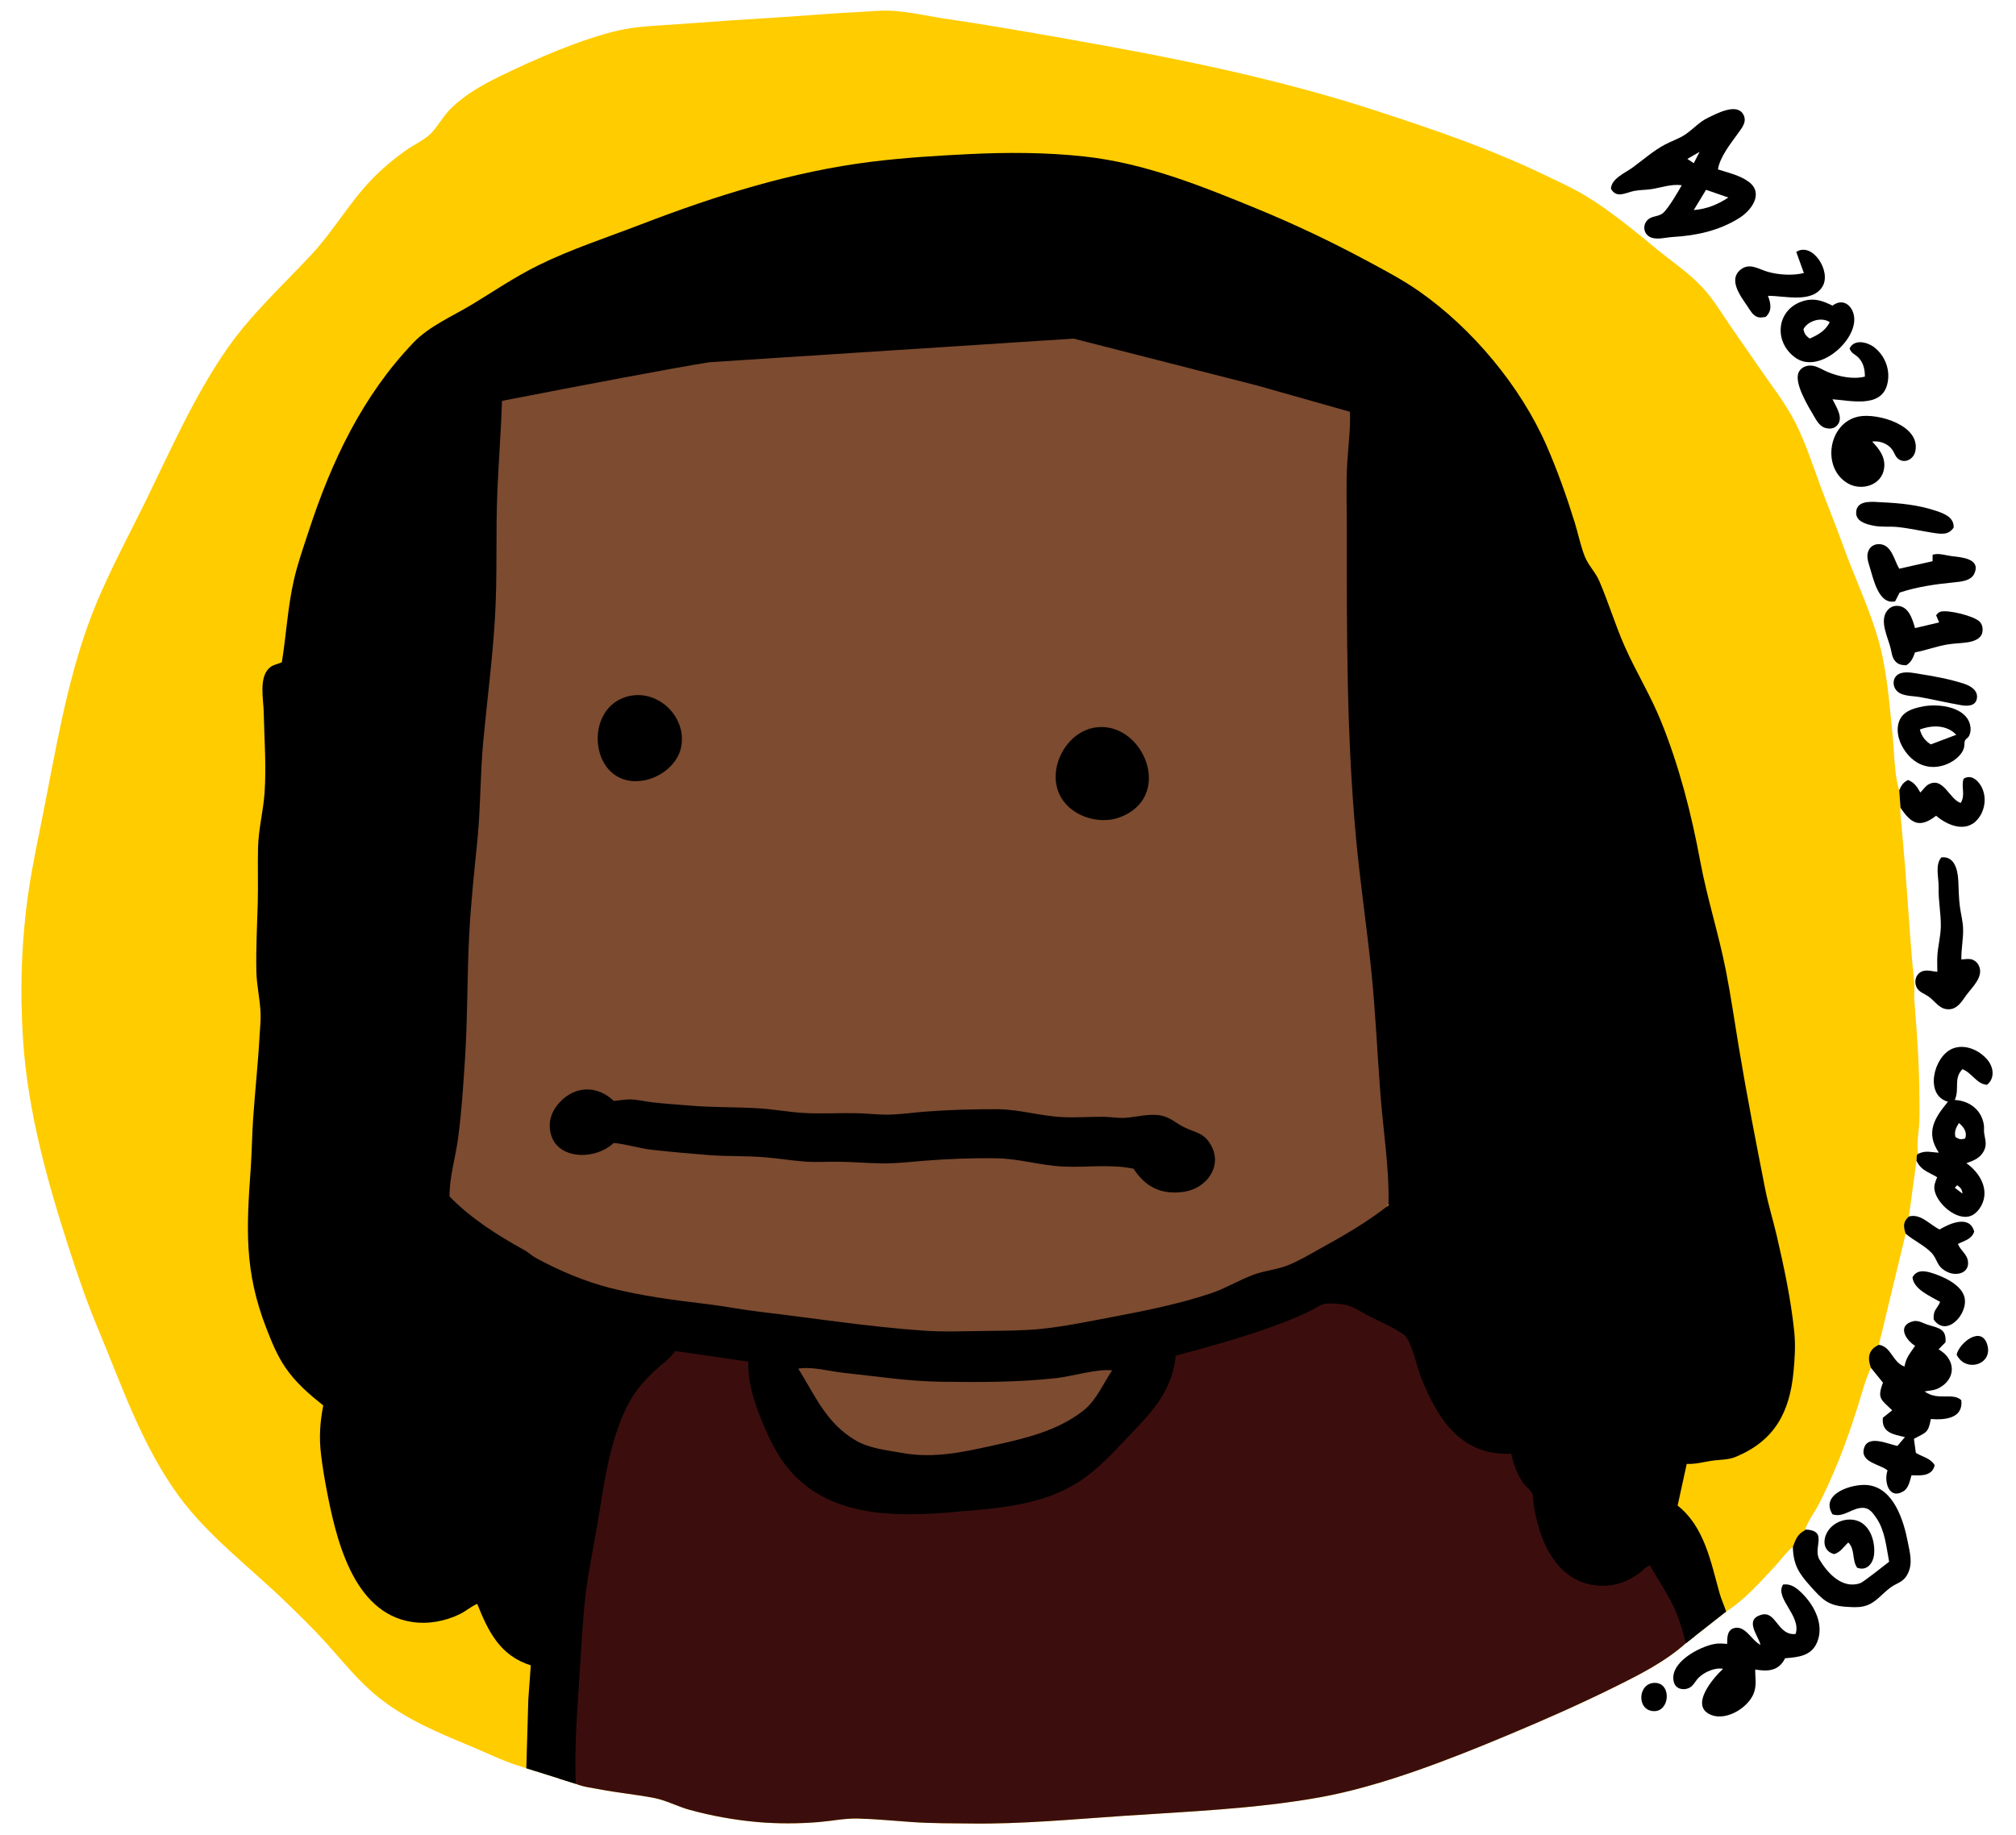
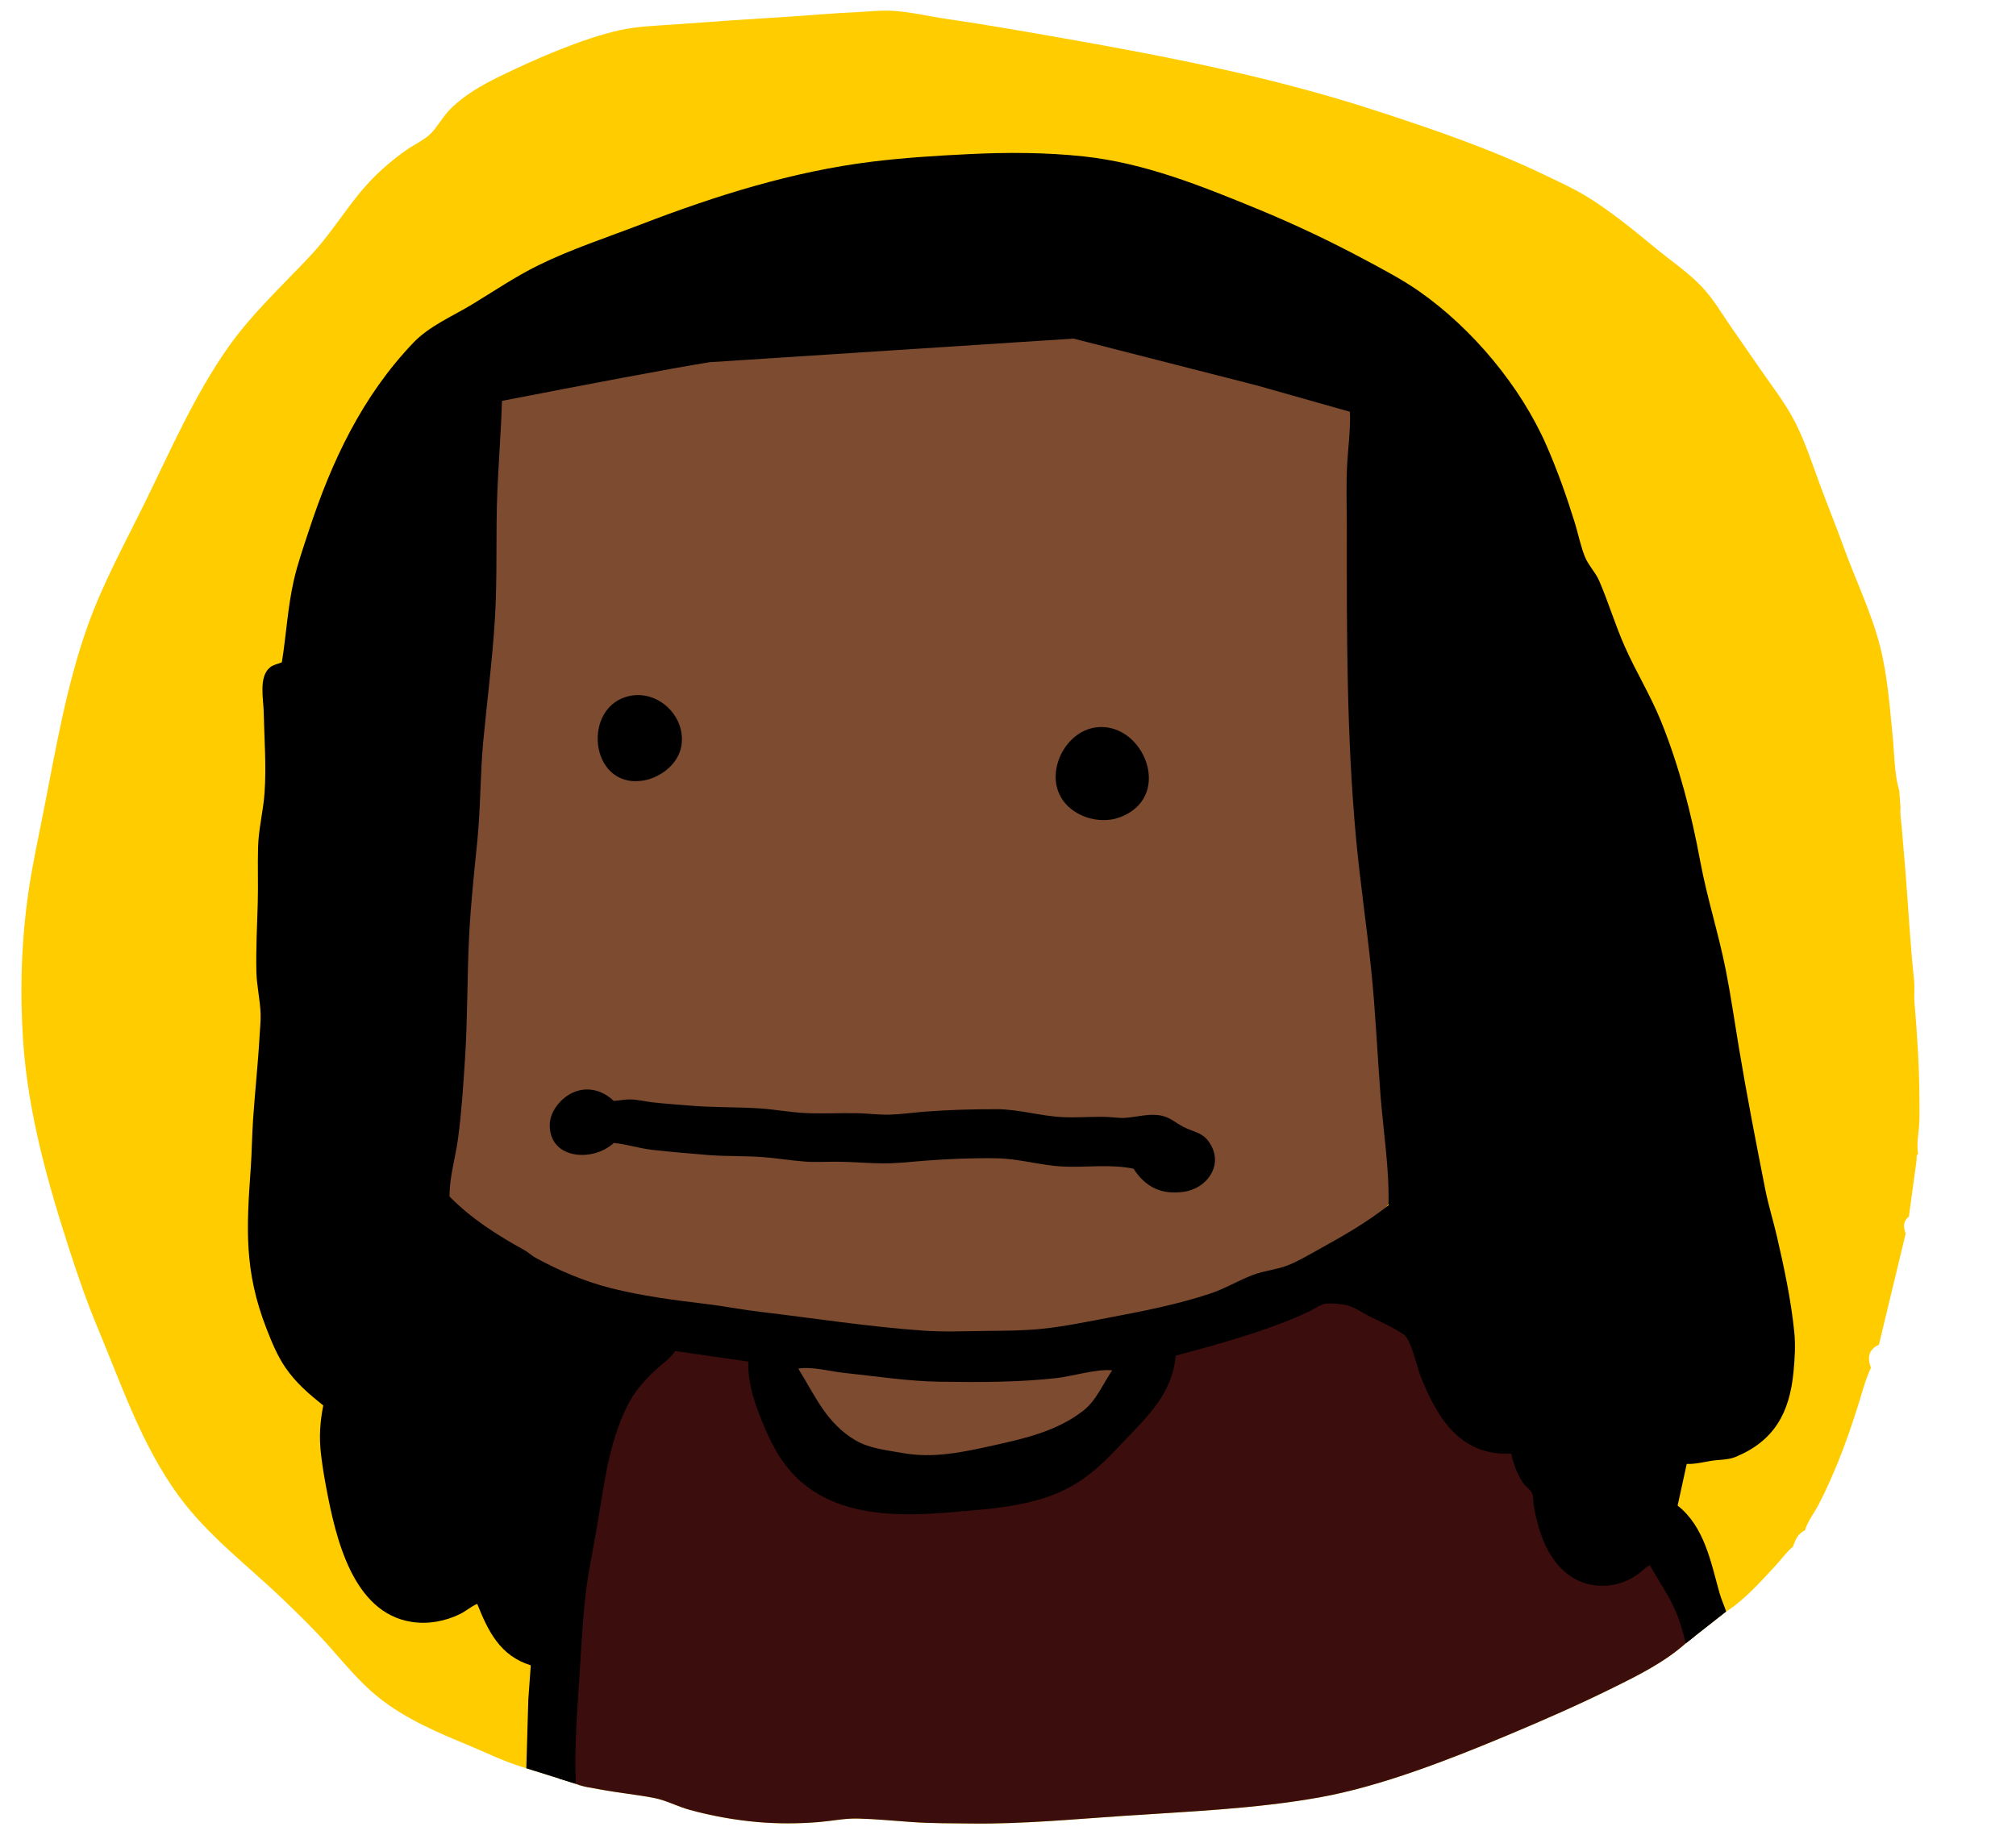
<svg xmlns="http://www.w3.org/2000/svg" width="1148" height="1045" viewBox="0 0 1148 1045">
  <defs>
-     <clipPath id="clip-path-2">
+     <clipPath id="clip-path-1">
      <path d="M488.5 6.87 C494.86 6.59 501.11 5.8 507.5 6.13 C518.25 6.67 528.89 9.31 539.51 10.85 C561.58 14.06 583.58 17.93 605.55 21.79 C665.36 32.31 724.77 43.93 782.66 62.76 C815.79 73.53 848.31 84.59 879.75 99.73 C887.53 103.48 895.54 107.09 902.95 111.55 C916.68 119.82 931.11 131.74 943.54 141.97 C952.3 149.18 961.87 155.5 969.6 163.88 C975.61 170.39 980.16 178.05 985.13 185.34 C990.39 193.06 995.83 200.64 1001.08 208.37 C1008.38 219.09 1016.64 229.37 1022.49 241.01 C1028.12 252.22 1032.09 264.41 1036.4 276.18 C1040.57 287.58 1045.25 298.79 1049.34 310.22 C1056.27 329.59 1065.71 348.68 1070.73 368.67 C1074.85 385.08 1076.09 402.69 1077.79 419.5 C1078.77 429.2 1078.65 440.91 1081.49 450.15 C1081.74 453.45 1081.99 456.75 1082.24 460.05 C1081.89 463.6 1082.57 466.95 1082.86 470.5 C1083.53 478.5 1084.25 486.5 1084.9 494.5 C1086.65 515.83 1087.7 537.29 1089.97 558.52 C1090.39 562.47 1089.83 566.53 1090.16 570.5 C1091.72 589.09 1092.96 607.82 1093.01 626.5 C1093.03 631.48 1093.19 636.53 1092.8 641.5 C1092.38 646.71 1091.32 652.04 1092.25 657.15 C1092 657.43 1091.75 657.72 1091.5 658 C1091.45 659.03 1091.39 660.06 1091.34 661.09 C1089.89 671.69 1088.45 682.29 1087 692.88 C1083.57 695.84 1083.81 698.61 1085.16 702.66 C1080.08 723.75 1075 744.85 1069.92 765.94 C1064.03 768.54 1063.22 773.3 1065.38 779.03 C1062.07 786.16 1060.18 793.9 1057.79 801.37 C1054.46 811.78 1050.92 822.22 1046.81 832.34 C1043.4 840.71 1039.71 849.03 1035.54 857.05 C1033.14 861.67 1029.53 866.23 1027.97 871.14 C1027.97 871.26 1027.97 871.38 1027.96 871.5 C1023.53 873.73 1022.65 876.55 1020.93 880.99 C1017.31 883.88 1014.34 888.21 1011.13 891.65 C1002.61 900.79 993.55 911.14 982.95 917.9 C975.3 923.9 967.65 929.9 960 935.91 C947.77 946.77 933.21 954.01 918.69 961.2 C899.01 970.93 878.94 979.75 858.7 988.22 C825.75 1002 786.46 1017.45 751.39 1023.71 C714.47 1030.29 676.88 1031.74 639.5 1034.26 C611 1036.18 582.11 1038.93 553.5 1038.6 C542.22 1038.47 530.76 1038.54 519.5 1037.78 C509.19 1037.09 498.84 1036.02 488.5 1035.76 C481.13 1035.58 473.82 1037.13 466.5 1037.75 C455.13 1038.72 442.86 1038.76 431.5 1037.77 C418.35 1036.62 405.34 1034.27 392.61 1030.78 C385.89 1028.93 379.28 1025.36 372.48 1024.04 C362.23 1022.06 351.76 1021.09 341.48 1019.13 C336.95 1018.27 332.15 1017.77 327.88 1015.98 C318.49 1013.04 309.1 1010.09 299.71 1007.15 C298.18 1006.65 296.64 1006.15 295.1 1005.65 C285.67 1002.6 276.44 998.06 267.27 994.25 C249.26 986.77 231.05 979.14 215.68 966.86 C204.47 957.91 195.72 946.88 186.2 936.28 C178.48 927.7 170.19 919.63 161.88 911.62 C141.66 892.12 118.3 874.69 101.64 851.83 C80.73 823.14 69.34 789.15 55.78 756.71 C49.74 742.27 44.62 727.5 39.8 712.63 C27.09 673.42 15.91 633.83 13.14 592.5 C11.25 564.26 12.18 535.57 16.28 507.55 C18.51 492.36 21.77 477.43 24.74 462.39 C31.85 426.4 37.75 390.36 50.22 355.67 C58.92 331.46 71.63 308.49 82.92 285.42 C97.32 255.98 110.8 225.14 129.65 198.19 C143.26 178.73 161.29 162.25 177.43 144.92 C189.77 131.67 198.75 115.75 211.2 102.7 C217.21 96.4 224.05 90.65 231.15 85.62 C235.37 82.64 240.5 80.29 244.39 76.93 C248.4 73.46 252.17 66.32 256.52 62.02 C264.52 54.11 274.17 48.59 284.2 43.67 C303.99 33.98 331.28 22.02 352.61 17.26 C363.72 14.79 375.19 14.61 386.5 13.75 C405.5 12.31 424.49 11.03 443.5 9.88 C458.51 8.98 473.46 7.55 488.5 6.87 Z" />
    </clipPath>
  </defs>
  <g id="Layer_1" data-name="Layer 1">
-     <g clip-path="url(#clip-path-2)">
+     <g clip-path="url(#clip-path-1)">
      <path d="M488.5 6.87 C494.86 6.59 501.11 5.8 507.5 6.13 C518.25 6.67 528.89 9.31 539.51 10.85 C561.58 14.06 583.58 17.93 605.55 21.79 C665.36 32.31 724.77 43.93 782.66 62.76 C815.79 73.53 848.31 84.59 879.75 99.73 C887.53 103.48 895.54 107.09 902.95 111.55 C916.68 119.82 931.11 131.74 943.54 141.97 C952.3 149.18 961.87 155.5 969.6 163.88 C975.61 170.39 980.16 178.05 985.13 185.34 C990.39 193.06 995.83 200.64 1001.08 208.37 C1008.38 219.09 1016.64 229.37 1022.49 241.01 C1028.12 252.22 1032.09 264.41 1036.4 276.18 C1040.57 287.58 1045.25 298.79 1049.34 310.22 C1056.27 329.59 1065.71 348.68 1070.73 368.67 C1074.85 385.08 1076.09 402.69 1077.79 419.5 C1078.77 429.2 1078.65 440.91 1081.49 450.15 C1081.74 453.45 1081.99 456.75 1082.24 460.05 C1081.89 463.6 1082.57 466.95 1082.86 470.5 C1083.53 478.5 1084.25 486.5 1084.9 494.5 C1086.65 515.83 1087.7 537.29 1089.97 558.52 C1090.39 562.47 1089.83 566.53 1090.16 570.5 C1091.72 589.09 1092.96 607.82 1093.01 626.5 C1093.03 631.48 1093.19 636.53 1092.8 641.5 C1092.38 646.71 1091.32 652.04 1092.25 657.15 C1092 657.43 1091.75 657.72 1091.5 658 C1091.45 659.03 1091.39 660.06 1091.34 661.09 C1089.89 671.69 1088.45 682.29 1087 692.88 C1083.57 695.84 1083.81 698.61 1085.16 702.66 C1080.08 723.75 1075 744.85 1069.92 765.94 C1064.03 768.54 1063.22 773.3 1065.38 779.03 C1062.07 786.16 1060.18 793.9 1057.79 801.37 C1054.46 811.78 1050.92 822.22 1046.81 832.34 C1043.4 840.71 1039.71 849.03 1035.54 857.05 C1033.14 861.67 1029.53 866.23 1027.97 871.14 C1027.97 871.26 1027.97 871.38 1027.96 871.5 C1023.53 873.73 1022.65 876.55 1020.93 880.99 C1017.31 883.88 1014.34 888.21 1011.13 891.65 C1002.61 900.79 993.55 911.14 982.95 917.9 C975.3 923.9 967.65 929.9 960 935.91 C947.77 946.77 933.21 954.01 918.69 961.2 C899.01 970.93 878.94 979.75 858.7 988.22 C825.75 1002 786.46 1017.45 751.39 1023.71 C714.47 1030.29 676.88 1031.74 639.5 1034.26 C611 1036.18 582.11 1038.93 553.5 1038.6 C542.22 1038.47 530.76 1038.54 519.5 1037.78 C509.19 1037.09 498.84 1036.02 488.5 1035.76 C481.13 1035.58 473.82 1037.13 466.5 1037.75 C455.13 1038.72 442.86 1038.76 431.5 1037.77 C418.35 1036.62 405.34 1034.27 392.61 1030.78 C385.89 1028.93 379.28 1025.36 372.48 1024.04 C362.23 1022.06 351.76 1021.09 341.48 1019.13 C336.95 1018.27 332.15 1017.77 327.88 1015.98 C318.49 1013.04 309.1 1010.09 299.71 1007.15 C298.18 1006.65 296.64 1006.15 295.1 1005.65 C285.67 1002.6 276.44 998.06 267.27 994.25 C249.26 986.77 231.05 979.14 215.68 966.86 C204.47 957.91 195.72 946.88 186.2 936.28 C178.48 927.7 170.19 919.63 161.88 911.62 C141.66 892.12 118.3 874.69 101.64 851.83 C80.73 823.14 69.34 789.15 55.78 756.71 C49.74 742.27 44.62 727.5 39.8 712.63 C27.09 673.42 15.91 633.83 13.14 592.5 C11.25 564.26 12.18 535.57 16.28 507.55 C18.51 492.36 21.77 477.43 24.74 462.39 C31.85 426.4 37.75 390.36 50.22 355.67 C58.92 331.46 71.63 308.49 82.92 285.42 C97.32 255.98 110.8 225.14 129.65 198.19 C143.26 178.73 161.29 162.25 177.43 144.92 C189.77 131.67 198.75 115.75 211.2 102.7 C217.21 96.4 224.05 90.65 231.15 85.62 C235.37 82.64 240.5 80.29 244.39 76.93 C248.4 73.46 252.17 66.32 256.52 62.02 C264.52 54.11 274.17 48.59 284.2 43.67 C303.99 33.98 331.28 22.02 352.61 17.26 C363.72 14.79 375.19 14.61 386.5 13.75 C405.5 12.31 424.49 11.03 443.5 9.88 C458.51 8.98 473.46 7.55 488.5 6.87 Z" fill="#ffcc00" />
      <g>
        <path d="M318.53 994.25 L318.53 1045 L983.5 1055.562 L961.87 913.5 L809.15 720.71 L674.44 678.75 L387.88 717.852 L322.91 782.822 L318.53 1010.816" fill="#3b0e0d" stroke="#3b0e0d" stroke-width="0.25" stroke-miterlimit="10" />
        <path d="M285.67 733.65 L177.43 634.82 L260.82 192.85 L443.5 108.76 L616.91 108.76 L799.35 179.88 L855.422 590.372 L751.206 743.826 L645.5 768.5 L632.58 818.5 L547.737 860.809 L477.5 844.35 L448.04 787.5 L425.04 764.5 Z" fill="#7c4b30" />
      </g>
    </g>
    <path d="M551.5 87.79 C573.44 86.7 595.66 86.75 617.5 89.13 C651.75 92.86 683.96 105.82 715.65 118.84 C737.01 127.61 757.77 137.47 778.12 148.39 C788.38 153.9 798.81 159.38 808.36 166.08 C838.47 187.2 865.89 220 880.67 253.79 C886.9 268.05 892.16 282.86 896.75 297.7 C898.72 304.05 900.02 310.88 902.49 317.04 C904.44 321.93 908.52 325.89 910.65 330.81 C915.97 343.11 919.77 356 925.23 368.28 C931.61 382.65 939.89 396.07 945.81 410.67 C956.17 436.18 963.17 463.48 968.17 490.46 C972.06 511.41 978.63 531.68 982.75 552.56 C985.63 567.13 987.73 581.85 990.16 596.46 C994.65 623.48 999.9 650.5 1005.22 677.45 C1006.97 686.3 1009.68 694.92 1011.73 703.69 C1015.93 721.79 1019.83 740.06 1021.73 758.53 C1022.51 766.15 1022.03 773.93 1021.29 781.52 C1019.04 804.63 1010.41 820.64 988.32 829.8 C984.02 831.58 979.05 831.31 974.5 832.02 C969.67 832.77 965.46 833.99 960.5 833.77 C958.77 841.68 957.04 849.59 955.31 857.5 C970.61 869.59 974.23 889.72 979.19 907.39 C980.19 910.97 981.82 914.36 982.95 917.9 C975.3 923.9 967.65 929.9 960 935.91 C958.28 929.46 956.53 922.83 953.78 916.71 C949.81 907.91 944.19 899.9 939.5 891.48 C937 892.58 935.19 894.77 932.91 896.44 C928.27 899.84 922.24 902.41 916.5 902.98 C894.72 905.15 881.93 889.36 876.31 870.24 C874.99 865.74 873.92 861.09 873.24 856.45 C872.98 854.64 873.26 852.51 872.58 850.8 C871.68 848.52 868.53 846.49 867.13 844.35 C863.71 839.14 861.93 833.9 860.5 827.94 C831.81 829.27 818.66 808.15 809.15 784.38 C806.83 778.58 803.71 763.14 799.35 760.11 C793.12 755.77 785.9 752.81 779.15 749.37 C775.4 747.46 771.23 744.47 767.14 743.45 C763.85 742.63 758.84 742.23 755.46 742.43 C752.43 742.62 748.85 745.3 746.14 746.61 C740.65 749.25 735 751.65 729.31 753.81 C709.77 761.2 689.62 766.74 669.5 772.14 C667.47 794.08 653.39 806.71 639.22 821.73 C630.66 830.81 622.19 839.48 611.32 845.83 C591 857.69 566.36 859.2 543.5 861.17 C509.83 864.07 471.15 864.5 448.04 835.41 C441.29 826.91 436.77 816.71 432.81 806.68 C428.77 796.45 425.84 786.58 426.11 775.5 C412.24 773.49 398.37 771.49 384.5 769.48 C381.49 773.97 376.93 776.88 373.04 780.53 C366.55 786.61 361.23 792.69 357.22 800.7 C346.4 822.36 343.86 846.95 339.79 870.45 C337.48 883.8 334.67 897.01 333.2 910.51 C331.54 925.79 330.88 941.16 329.85 956.5 C328.52 976.36 327.08 996.07 327.88 1015.98 C318.49 1013.04 309.1 1010.09 299.71 1007.15 C300.09 994.08 300.47 981.02 300.85 967.95 C301.32 961.47 301.78 954.98 302.25 948.5 C284.88 943.08 278.1 929.44 271.76 913.5 C268.35 914.87 265.26 917.7 261.82 919.36 C253.42 923.41 243.86 925.21 234.55 923.79 C200.62 918.61 191.1 875.38 185.82 847.55 C184.62 841.22 183.59 834.91 182.82 828.51 C181.64 818.82 182.18 810.01 184.09 800.5 C175.97 794.02 168.49 787.62 162.55 778.94 C157.85 772.08 154.75 764.42 151.75 756.72 C139 723.99 140.33 699.8 142.77 665.5 C143.43 656.18 143.49 646.82 144.12 637.5 C145.21 621.5 146.96 605.52 147.85 589.5 C148.07 585.55 148.52 581.45 148.4 577.5 C148.16 569.49 146.18 561.57 146 553.5 C145.71 540.45 146.39 527.52 146.77 514.5 C147.08 503.84 146.65 493.17 146.95 482.5 C147.24 472.04 149.94 461.85 150.66 451.46 C151.71 436.28 150.49 420.7 150.17 405.5 C150.02 398.13 147.22 385.56 153.7 380.17 C155.67 378.53 158.23 378.2 160.5 377.24 C163 361.74 163.8 346.03 167.28 330.67 C169.46 321.05 172.75 311.77 175.82 302.4 C188.77 262.75 206.38 225.46 235.53 195.04 C244.51 185.68 257.82 180.05 268.84 173.38 C281.22 165.87 293.58 157.47 306.57 151.09 C325.35 141.85 345.74 135.22 365.25 127.71 C407.45 111.46 451.54 97.62 496.5 92.09 C514.81 89.83 533.03 88.7 551.5 87.79 Z M611.32 192.85 L404.074 206.297 C382.395 209.751 331.143 219.516 285.862 228.309 C285.311 245.39 283.954 262.463 283.23 279.5 C282.2 303.82 283.32 328.19 281.82 352.5 C280.38 375.91 277.35 399.18 275.16 422.5 C273.42 441.11 273.7 459.92 271.85 478.5 C270.06 496.43 268.1 514.47 267.17 532.5 C265.96 555.82 266.33 579.21 264.83 602.5 C263.84 617.85 262.87 633.24 260.82 648.49 C259.36 659.43 255.86 670.44 256 681.5 C268.29 694.04 283.32 703.63 298.55 711.98 C300.87 713.25 302.72 715.16 305.07 716.43 C318.38 723.71 333.05 729.93 347.78 733.65 C365.6 738.14 383.78 740.51 402 742.68 C412.19 743.89 422.29 745.91 432.5 747.12 C463.52 750.8 494.39 755.65 525.5 757.85 C537.41 758.7 549.57 758.18 561.5 758.04 C572.13 757.91 582.92 757.94 593.49 756.82 C606.64 755.43 619.58 752.71 632.58 750.26 C651.61 746.67 670.88 742.85 689.28 736.72 C697.74 733.9 705.24 729.26 713.54 726.12 C719.99 723.68 726.87 723.21 733.24 720.71 C739.6 718.21 745.73 714.49 751.69 711.2 C765.17 703.75 778.58 696.07 790.65 686.5 C791.29 666.55 787.65 643.63 786.1 623.5 C784.28 599.83 783.28 576.08 780.84 552.5 C778.26 527.51 774.53 502.6 772.2 477.5 C766.74 418.6 766.9 359.62 766.94 300.5 C766.94 288.21 766.45 275.78 767.19 263.5 C767.681 255.405 769.158 243.423 768.716 234.53 L715.65 219.511 Z M358.74 396.35 C375.44 392.98 391.17 408.77 387.88 425.46 C385.85 435.74 375.42 443.4 365.43 444.7 C335.46 448.59 331.28 401.89 358.74 396.35 Z M623.67 414.35 C649.25 410.52 666.97 448.84 642.65 463.15 C639.58 464.96 636.01 466.32 632.46 466.82 C621.17 468.42 608.14 463.02 603.22 452.28 C596.36 437.29 607.31 416.8 623.67 414.35 Z M318.53 628.04 C327.27 618.33 340.08 618.04 349.5 627.04 C352.5 626.89 355.49 626.17 358.5 626.18 C362.85 626.19 367.2 627.34 371.5 627.84 C378.81 628.68 386.17 629.13 393.5 629.75 C406.51 630.85 419.5 630.45 432.5 631.29 C440.87 631.83 449.14 633.39 457.5 633.89 C467.45 634.49 477.53 633.86 487.5 634.02 C494.2 634.13 500.79 635.1 507.5 634.82 C513.85 634.56 520.18 633.67 526.5 633.17 C540.11 632.1 553.85 631.74 567.5 631.76 C580.49 631.77 592.66 635.75 605.5 636.29 C613.14 636.61 620.84 636.02 628.5 636.09 C632.43 636.12 636.56 636.91 640.44 636.69 C647.38 636.31 654.2 634 661.22 635.39 C666.3 636.4 669.4 639.49 673.74 641.75 C680.56 645.31 685.61 644.72 689.82 652.68 C696.2 664.74 686.68 676.89 674.44 678.75 C661.52 680.71 652.35 676.22 645.5 665.66 C632.38 662.89 618.74 665.03 605.5 664.42 C592.64 663.83 580.38 659.91 567.5 659.71 C553.87 659.49 540.08 660.03 526.5 661.1 C518.52 661.73 510.54 662.7 502.5 662.61 C494.17 662.52 485.84 661.76 477.5 661.67 C471.19 661.6 464.85 662.04 458.55 661.6 C450.49 661.03 442.52 659.63 434.5 659.04 C424.2 658.28 413.79 658.68 403.5 657.87 C392.85 657.03 382.13 656.07 371.5 654.91 C364.1 654.11 356.9 651.66 349.5 650.97 C338.05 661.74 313.59 660.6 313.05 641.5 C312.9 636.35 315.15 631.8 318.53 628.04 Z M454.56 779.5 C464.36 795.14 470.39 810.44 487.18 820.36 C495.06 825.02 505 825.96 513.86 827.56 C531.73 830.79 548.29 827.08 565.68 823.26 C583.63 819.31 602.08 815.05 616.91 803.43 C624.34 797.61 628.12 788.08 633.32 780.5 C625.14 779.44 610.44 783.91 601.5 784.91 C579.7 787.35 557.43 787.28 535.5 786.98 C517.11 786.73 498.76 783.83 480.5 781.91 C472.22 781.04 462.73 778.22 454.56 779.5 Z" fill="#000000" />
-     <path d="M972.57 67.09 C977.43 64.76 988.67 58.61 992.54 64.9 C995.16 69.16 992 72.74 989.58 76.11 C985.44 81.89 979.35 89.45 978.27 96.5 C984.03 98.33 990.98 99.91 995.88 103.61 C1004.48 110.1 997.4 119.75 990.62 124.05 C979.07 131.37 966.1 134.2 952.5 134.98 C948.56 135.2 943.18 136.87 939.54 134.96 C936.19 133.21 935.33 129.1 937.54 126.05 C939.96 122.69 944.1 123.73 946.94 121.39 C949.91 118.94 955.63 109.15 957.67 105.5 C951.98 104.68 946.03 106.83 940.41 107.72 C937.15 108.24 933.73 108.11 930.5 108.76 C925.66 109.73 920.54 113.24 917.34 107.5 C917.64 101.64 925.34 98.61 929.79 95.33 C935.69 91 941.45 85.93 947.92 82.44 C951.83 80.33 956.22 78.99 959.92 76.44 C964.28 73.42 967.71 69.42 972.57 67.09 Z M967.82 86.5 C965.5 87.83 963.18 89.17 960.86 90.5 C962.07 91.32 963.29 92.14 964.5 92.96 C965.61 90.81 966.71 88.65 967.82 86.5 Z M971.5 108.11 C969.17 111.95 966.83 115.79 964.5 119.64 C971.91 119.04 978.01 116.58 984.2 112.5 C979.97 111.04 975.73 109.58 971.5 108.11 Z M1022.87 143.5 C1031.91 137.48 1043.15 154.55 1037.75 163.27 C1031.78 172.93 1015.91 168.36 1006.76 168.5 C1008.42 172.91 1009.23 177.06 1005.44 180.5 C1003.55 180.76 1002.03 181.17 1000.21 180.31 C997.86 179.21 996.44 176.44 995.05 174.4 C991.23 168.75 983.56 158.94 991.7 153.18 C996.63 149.69 1001.77 153.44 1006.63 154.81 C1012.85 156.57 1021 157.09 1027.21 155.5 C1025.76 151.5 1024.32 147.5 1022.87 143.5 Z M1027.64 171.23 C1033.53 169.68 1038.33 171.5 1043.5 174.08 C1050.24 168.99 1056.17 175.22 1055.9 182.5 C1055.4 195.83 1035.19 212.58 1022.65 203.91 C1009.41 194.76 1011.52 175.47 1027.64 171.23 Z M1026.96 187.5 C1027.52 190.2 1028.3 191.14 1030.5 192.85 C1035.38 190.71 1039.45 188.4 1041.95 183.5 C1037.34 180.34 1029.51 182.63 1026.96 187.5 Z M1053.23 198.5 C1055.81 192.92 1063.45 194.73 1067.51 197.99 C1073.77 203.02 1076.72 211.34 1074.6 219.19 C1070.96 232.68 1053.17 228 1043.5 227.41 C1045.55 231.67 1050.6 238.8 1045.42 242.94 C1043.57 244.41 1041.01 244.35 1038.88 243.55 C1036.17 242.53 1034.53 239.7 1033.15 237.35 C1029.92 231.86 1021.16 217.81 1024.37 211.8 C1025.91 208.92 1029.21 207.82 1032.29 208.33 C1035.19 208.8 1037.99 210.69 1040.66 211.82 C1047.03 214.51 1055.22 216.2 1061.95 214.5 C1061.97 210.73 1061.22 206.86 1058.54 203.95 C1056.49 201.73 1054.34 201.49 1053.23 198.5 Z M1058.56 237.21 C1069.22 235.14 1094.04 242.23 1090.62 257.23 C1089.74 261.12 1085.37 263.91 1081.67 261.85 C1079.31 260.54 1078.92 258.08 1077.47 256.04 C1074.97 252.53 1070.07 250.9 1066.09 251.5 C1070.11 255.72 1073.68 260.3 1072.93 266.5 C1071.74 276.42 1060.07 279.85 1052.23 275.3 C1037.06 266.5 1041.05 240.61 1058.56 237.21 Z M1057.13 290.55 C1058.37 284.56 1067.24 285.89 1071.5 286.08 C1081.97 286.55 1092.51 287.58 1102.52 290.97 C1107.28 292.58 1112.74 294.6 1112.49 300.5 C1109.63 304.73 1105.72 304.23 1100.98 303.51 C1094.21 302.47 1087.29 300.86 1080.49 300.17 C1076.01 299.72 1071.56 300.32 1067.1 299.45 C1062.37 298.54 1055.85 296.79 1057.13 290.55 Z M1069.5 309.93 C1077.11 309.56 1078.5 318.9 1081.5 323.92 C1087.83 322.5 1094.17 321.08 1100.5 319.65 L1100.5 315.96 C1104.09 314.87 1107.8 316.32 1111.53 316.77 C1116.73 317.4 1128.19 318.07 1124.26 326.73 C1122.36 330.93 1116.42 331.31 1112.48 331.71 C1101.88 332.78 1091.88 334.16 1081.73 337.5 C1080.88 339.17 1080.03 340.83 1079.17 342.5 C1069.77 344.61 1066.78 329.65 1064.65 322.78 C1063.64 319.53 1062.49 316.01 1064.42 312.86 C1065.53 311.04 1067.39 310.04 1069.5 309.93 Z M1079.5 345.09 C1086.66 344.56 1088.95 352.27 1090.5 357.75 C1095.08 356.67 1099.66 355.58 1104.24 354.5 C1103.66 353.14 1103.08 351.77 1102.5 350.41 C1103.29 349.63 1103.7 348.83 1104.82 348.46 C1109 347.06 1124.27 350.82 1127.36 354.14 C1128.93 355.83 1129.28 358.19 1128.77 360.39 C1127.94 364.01 1123.67 365.33 1120.47 365.83 C1116.53 366.44 1112.46 366.42 1108.54 367.13 C1102.54 368.21 1096.62 370.4 1090.5 371.57 C1089.31 374.78 1088.45 377.06 1085.5 378.92 C1082.83 378.78 1080.88 378.6 1079.08 376.39 C1077.45 374.38 1077.26 372.11 1076.72 369.69 C1075.32 363.42 1070.06 354.02 1074.51 348 C1075.72 346.36 1077.46 345.24 1079.5 345.09 Z M1082.71 383.33 C1086.18 382.43 1090.05 383.38 1093.5 383.92 C1101.75 385.21 1110.26 386.8 1118.22 389.36 C1122.2 390.63 1126.8 393.39 1125.63 398.27 C1124.67 402.34 1119.95 402.2 1116.74 401.64 C1108.97 400.3 1101.26 398.49 1093.5 397.06 C1089.76 396.38 1085.11 396.61 1081.74 394.74 C1077.03 392.13 1077 384.8 1082.71 383.33 Z M1094.78 402.4 C1102.53 400.85 1115.33 401.98 1120.29 409.23 C1122.21 412.04 1122.93 416.56 1121.02 419.55 C1120.51 420.36 1119.39 420.85 1119.01 421.7 C1118.43 422.99 1118.76 424.49 1118.39 425.85 C1117.07 430.63 1111.75 434.26 1107.3 435.74 C1096.77 439.25 1087.83 433.99 1082.92 424.59 C1080.19 419.38 1079.3 411.84 1083.71 407.2 C1086.45 404.32 1091.03 403.14 1094.78 402.4 Z M1093.26 415.5 C1094.25 419.24 1096.18 421.95 1099.5 423.98 C1104.33 422.16 1109.17 420.33 1114 418.5 C1108.53 412.78 1100.29 412.86 1093.26 415.5 Z M1118.2 443.5 C1122.2 441.09 1125.81 443.88 1127.99 447.51 C1131.15 452.79 1130.72 459.78 1127.43 464.93 C1121.11 474.8 1109.82 470.86 1102.5 464.61 C1093.12 471.9 1088.32 469.14 1082.24 460.05 C1081.99 456.75 1081.74 453.45 1081.49 450.15 C1082.69 447.32 1083.72 445.68 1086.5 444.25 C1089.99 445.58 1091.75 448.14 1093.5 451.39 C1095.01 450.02 1096.32 447.72 1098.25 446.72 C1106.69 442.32 1109.96 455.12 1116.5 457.35 C1119.45 452.64 1116.53 448.18 1118.2 443.5 Z M1105.5 488.32 C1112.93 487.49 1114.79 495.29 1115.13 501.5 C1115.4 506.54 1115.38 511.48 1116.06 516.5 C1116.6 520.48 1117.68 524.49 1117.86 528.5 C1118.14 534.48 1116.71 540.48 1116.9 546.5 C1118.65 546.4 1120.53 545.97 1122.32 546.32 C1124.18 546.68 1125.87 548.09 1126.72 549.75 C1130.04 556.18 1122.9 562.34 1119.53 567.05 C1117.24 570.25 1114.82 574.35 1110.46 574.8 C1104.56 575.41 1102.21 570.36 1098.04 567.47 C1095.92 566 1093.06 565.18 1091.67 562.82 C1089.47 559.07 1091.07 553.91 1095.52 552.96 C1098.15 552.4 1100.67 553.34 1103.2 553.5 C1103.24 550.19 1102.98 546.82 1103.27 543.52 C1103.74 538.16 1105.12 532.93 1105.19 527.5 C1105.28 520.12 1103.73 512.94 1103.94 505.5 C1104.1 500.09 1101.72 492.68 1105.5 488.32 Z M1111.75 597.29 C1118.77 594.35 1127.17 598.08 1131.81 603.71 C1135.32 607.97 1136.03 614.19 1131.5 617.85 C1125.68 617.52 1122.98 611.1 1117.5 608.95 C1112.25 614.36 1116.03 620.06 1113.13 626.5 C1121.31 626.88 1128.38 632.05 1129.69 640.62 C1129.94 642.24 1129.63 643.87 1129.88 645.49 C1130.48 649.41 1131.66 652.17 1129.46 655.98 C1127.26 659.78 1123.67 661.12 1119.74 662.5 C1127.34 667.82 1133.15 677.51 1128.24 686.72 C1127.08 688.9 1125.06 691.25 1122.77 692.3 C1114.51 696.05 1102.27 685.14 1101.51 677.08 C1101.3 674.8 1102.27 672.55 1103.12 670.5 C1098.23 667.53 1093.91 666.69 1091.34 661.09 C1091.39 660.06 1091.45 659.03 1091.5 658 C1091.75 657.72 1092 657.43 1092.25 657.15 C1096.81 655.07 1099.42 656.33 1104.06 656.5 C1096.29 644.93 1101.63 636.76 1109.24 627.5 C1095.74 623.75 1101.06 601.77 1111.75 597.29 Z M1115.5 639.64 C1113.8 642.36 1112.78 644.39 1113.5 647.59 C1115.69 649 1116.42 649.05 1119 648.5 C1120.4 644.99 1118.31 641.89 1115.5 639.64 Z M1114.5 675.03 C1114.05 675.52 1113.6 676.01 1113.15 676.5 C1114.6 677.61 1116.05 678.71 1117.5 679.82 C1117.36 677.39 1116.46 676.47 1114.5 675.03 Z M1087 692.88 C1093.71 690.97 1098.87 697.58 1104.5 700.26 C1110.42 696.7 1121.66 691.83 1124.2 701.5 C1122.62 705.93 1118.88 706.47 1114.95 708.5 C1116.17 711.88 1119.86 714.16 1120.55 717.81 C1121.93 725.08 1114.26 727.02 1109 724.49 C1102.47 721.33 1103.73 717.73 1099.91 713.57 C1096.27 709.61 1089.48 706.37 1085.16 702.66 C1083.81 698.61 1083.57 695.84 1087 692.88 Z M1089.06 727.5 C1091.33 723.37 1095.34 723.63 1099.55 724.87 C1106.02 726.78 1116.78 731.46 1118.64 738.77 C1121.06 748.31 1108.28 762.15 1101.12 751.5 C1100.79 745.89 1102.92 745.85 1104.82 741.5 C1099.29 738.27 1089.74 734.42 1089.06 727.5 Z M1089.11 752.61 C1092.32 751.7 1094.95 753.65 1097.89 754.56 C1104.08 756.48 1108.42 756.83 1107.86 764.5 C1106.55 765.83 1105.25 767.17 1103.94 768.5 C1105.77 769.72 1107.52 770.91 1108.85 772.68 C1114.11 779.64 1110.91 787.41 1103.43 790.9 C1101.1 791.98 1098.43 792.02 1095.96 792.5 C1103.61 798.12 1111.96 792.86 1116.86 797.5 C1118.03 807.93 1107.48 808.85 1099.5 808.22 C1098.03 816.52 1096.55 815.77 1089.87 819.5 C1090.24 822.17 1090.61 824.83 1090.98 827.5 C1094.77 829.81 1099.29 830.48 1101.71 834.5 C1100.28 840.8 1093.96 840.48 1088.5 840.23 C1087.54 843.35 1086.94 847.53 1083.87 849.38 C1075.5 854.41 1072.69 843.62 1074.85 837.5 C1070.79 833.94 1059.07 832.98 1061.46 824.84 C1063.82 816.79 1075.54 822.75 1080.5 823.51 C1081.92 821.84 1083.34 820.17 1084.76 818.5 C1077.97 816.97 1071.39 815.95 1072.17 807.5 C1073.94 806.09 1075.72 804.67 1077.5 803.26 C1071.23 797.08 1068.74 796.7 1072.25 787.5 C1069.96 784.68 1067.67 781.85 1065.38 779.03 C1063.22 773.3 1064.03 768.54 1069.92 765.94 C1077.05 766.95 1077.63 775.94 1084.5 778.32 C1085.47 772.94 1087.73 770.79 1090.56 766.5 C1085.31 763.38 1080.16 755.12 1089.11 752.61 Z M1114.19 771.5 C1115.87 764.62 1128.28 754.9 1131.61 765.79 C1135.14 777.34 1119.14 781.98 1114.19 771.5 Z M1043.5 862.49 C1036.14 850.7 1054.96 844.91 1063.5 845.83 C1078.4 847.44 1084.06 866.15 1086.38 878.23 C1087.54 884.22 1089.3 890.18 1086.51 896.03 C1084 901.29 1080.72 901.2 1076.66 904.1 C1071.5 907.8 1068.03 913.26 1061.44 914.84 C1058.04 915.65 1054.93 915.38 1051.5 915.17 C1040.93 914.55 1037.71 910.97 1031 903.51 C1024.28 896.02 1021.2 891.31 1020.93 880.99 C1022.65 876.55 1023.53 873.73 1027.96 871.5 C1027.97 871.38 1027.97 871.26 1027.97 871.14 C1041.52 871.7 1032.01 881.52 1036.12 888.35 C1040.86 896.21 1049.12 905.16 1059.26 901.74 C1061.02 901.15 1073.31 891.38 1075.75 889.5 C1074.17 881.26 1073.44 871.94 1068.64 864.83 C1066.91 862.27 1064.81 859.14 1061.5 858.84 C1054.88 858.25 1050.17 864.68 1043.5 862.49 Z M1041.14 871.67 C1044.79 866.45 1052.25 864.02 1058.2 866.37 C1065.29 869.17 1067.95 878.59 1067.16 885.5 C1066.56 890.71 1062.79 894.99 1057.5 892.87 C1054.49 888.43 1056.51 882.51 1052.5 878.53 C1049.69 881.1 1048.27 883.92 1044.5 885.15 C1038.05 883.58 1037.61 876.74 1041.14 871.67 Z M1015.35 902.5 C1020.05 901.82 1023.41 904.69 1026.59 907.91 C1033.44 914.88 1038.78 925.53 1034.77 935.3 C1031.49 943.28 1023.96 943.83 1016.5 944.49 C1012.92 951.77 1006.73 952.13 999.5 950.89 C999.44 955.46 1000.43 959.69 998.72 964.28 C995.66 972.5 983.32 980.17 974.62 976.84 C961.55 971.82 975.71 955.54 981.19 950.5 C976.65 949.61 970.54 952.25 967.16 955.68 C965.35 957.51 964.31 960.17 961.87 961.37 C958.7 962.93 954.35 962.03 953.25 958.32 C949.94 947.13 967.8 937.74 976.63 936.28 C978.93 935.89 981.2 936.12 983.5 936.32 C983.58 934.76 983.54 933.04 983.84 931.5 C984.17 929.79 985.19 928.12 986.9 927.49 C993.65 924.99 997.38 934.41 1002.5 936.84 C1001.34 931.68 992.88 922.38 1003.23 919.65 C1011.46 917.47 1012.36 931.78 1022.5 930.64 C1025.89 920.18 1010.41 910.38 1015.35 902.5 Z M941.55 974.59 C931.71 974.03 932.68 958.36 942.44 958.49 C952.06 958.6 950.93 975.12 941.55 974.59 Z" fill="#000000" />
  </g>
</svg>
